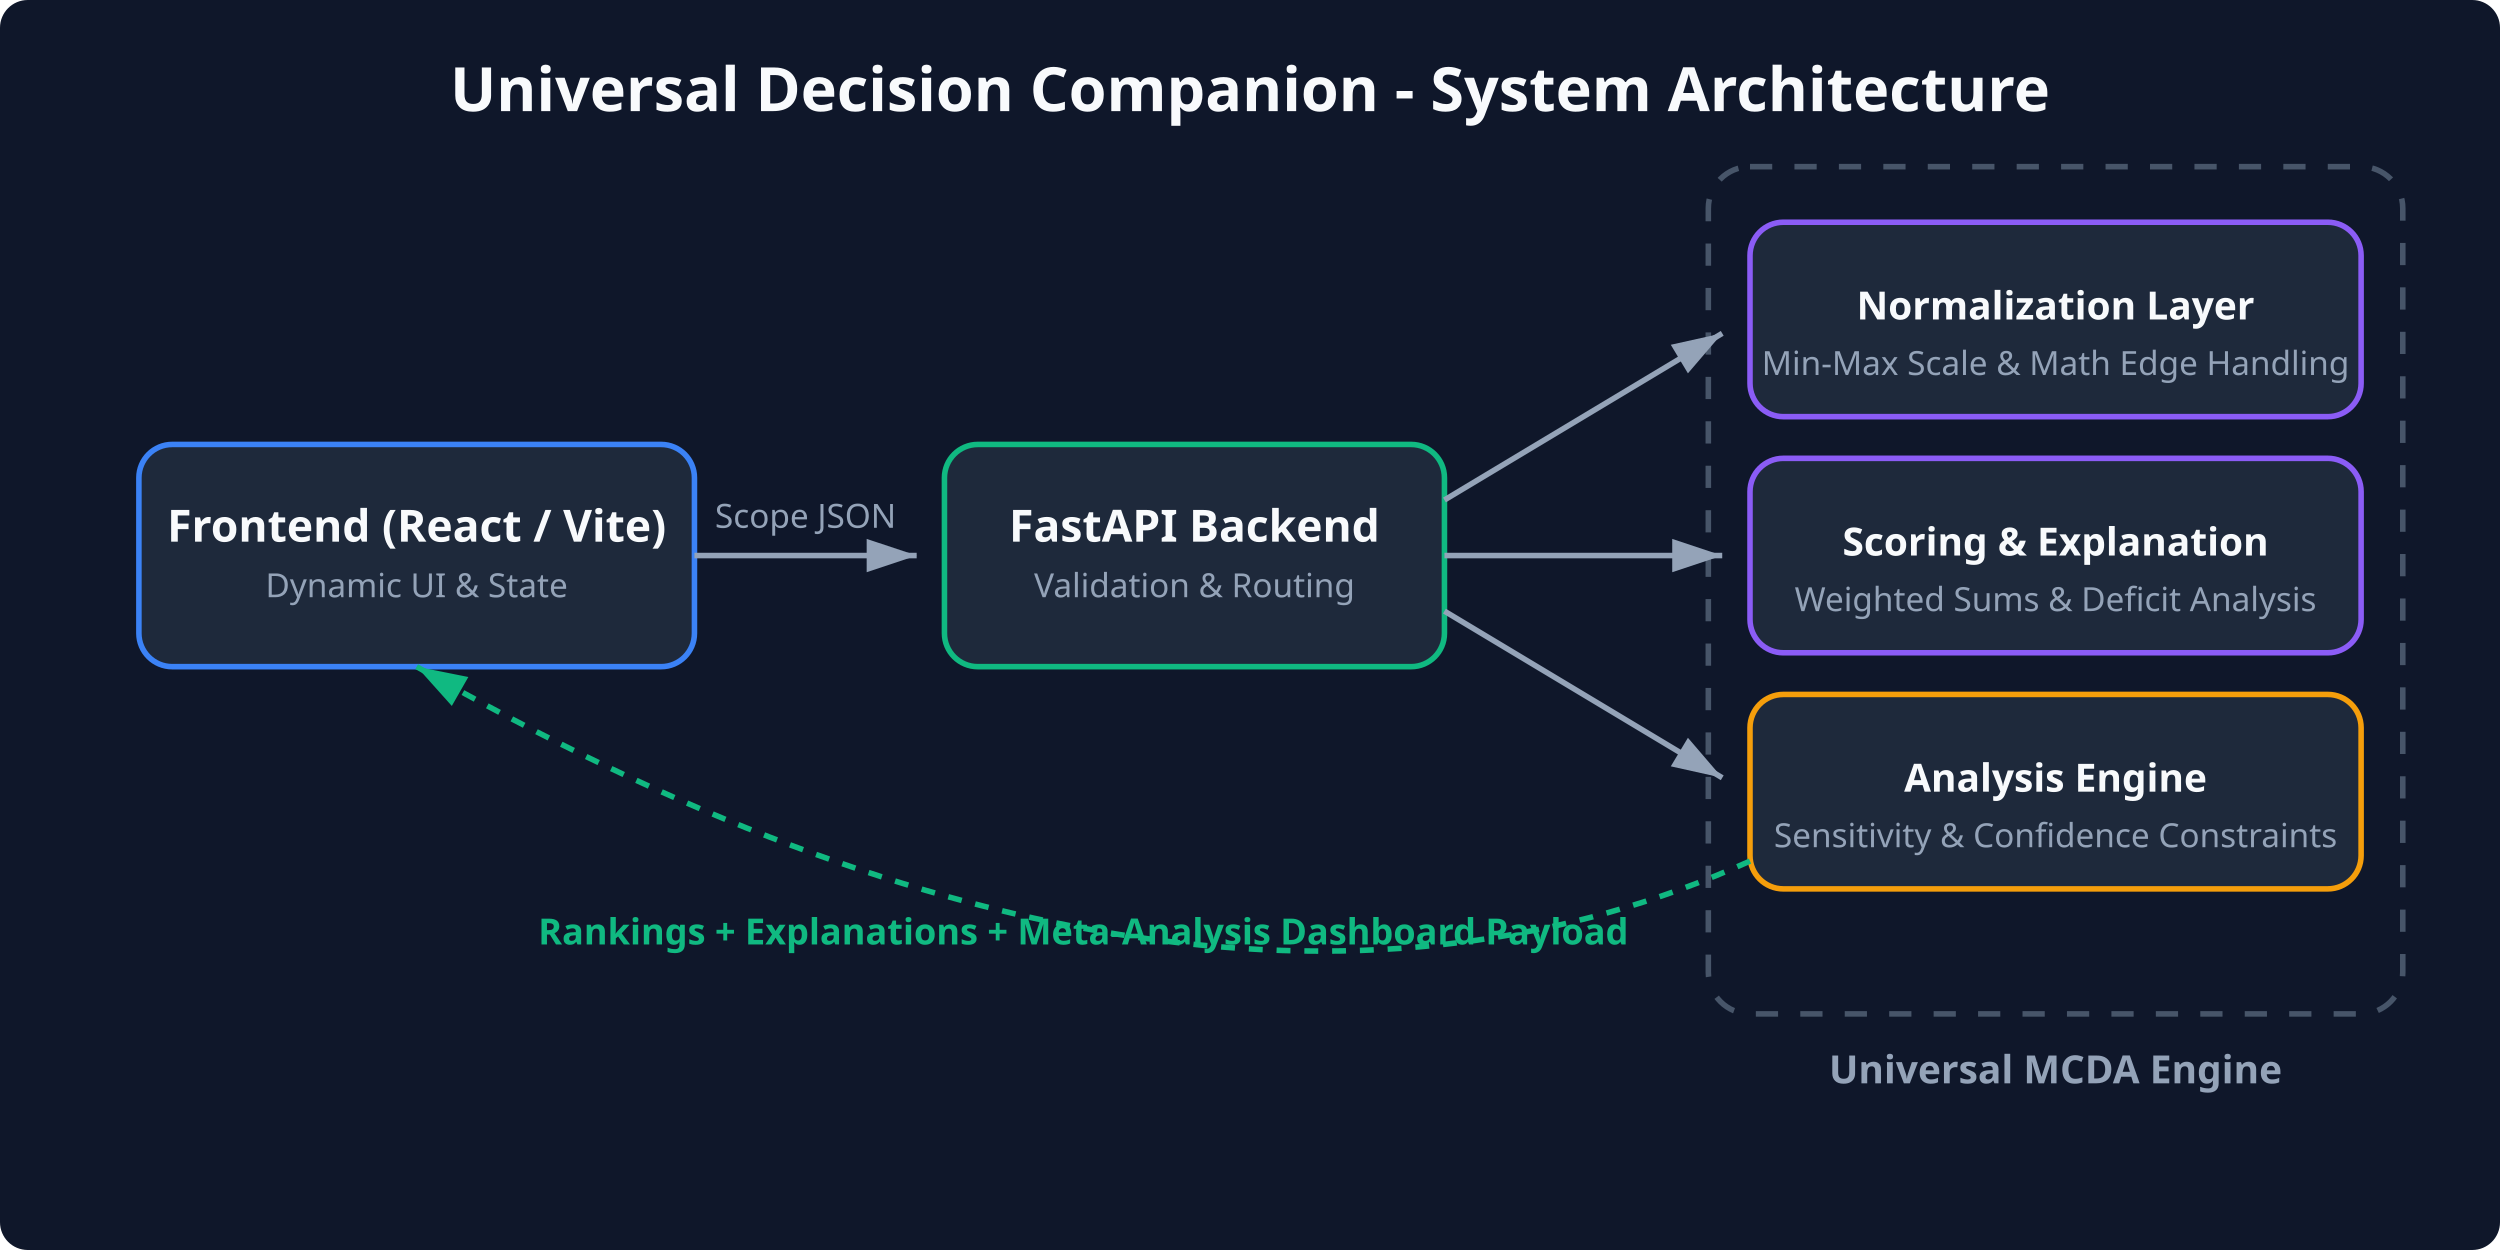
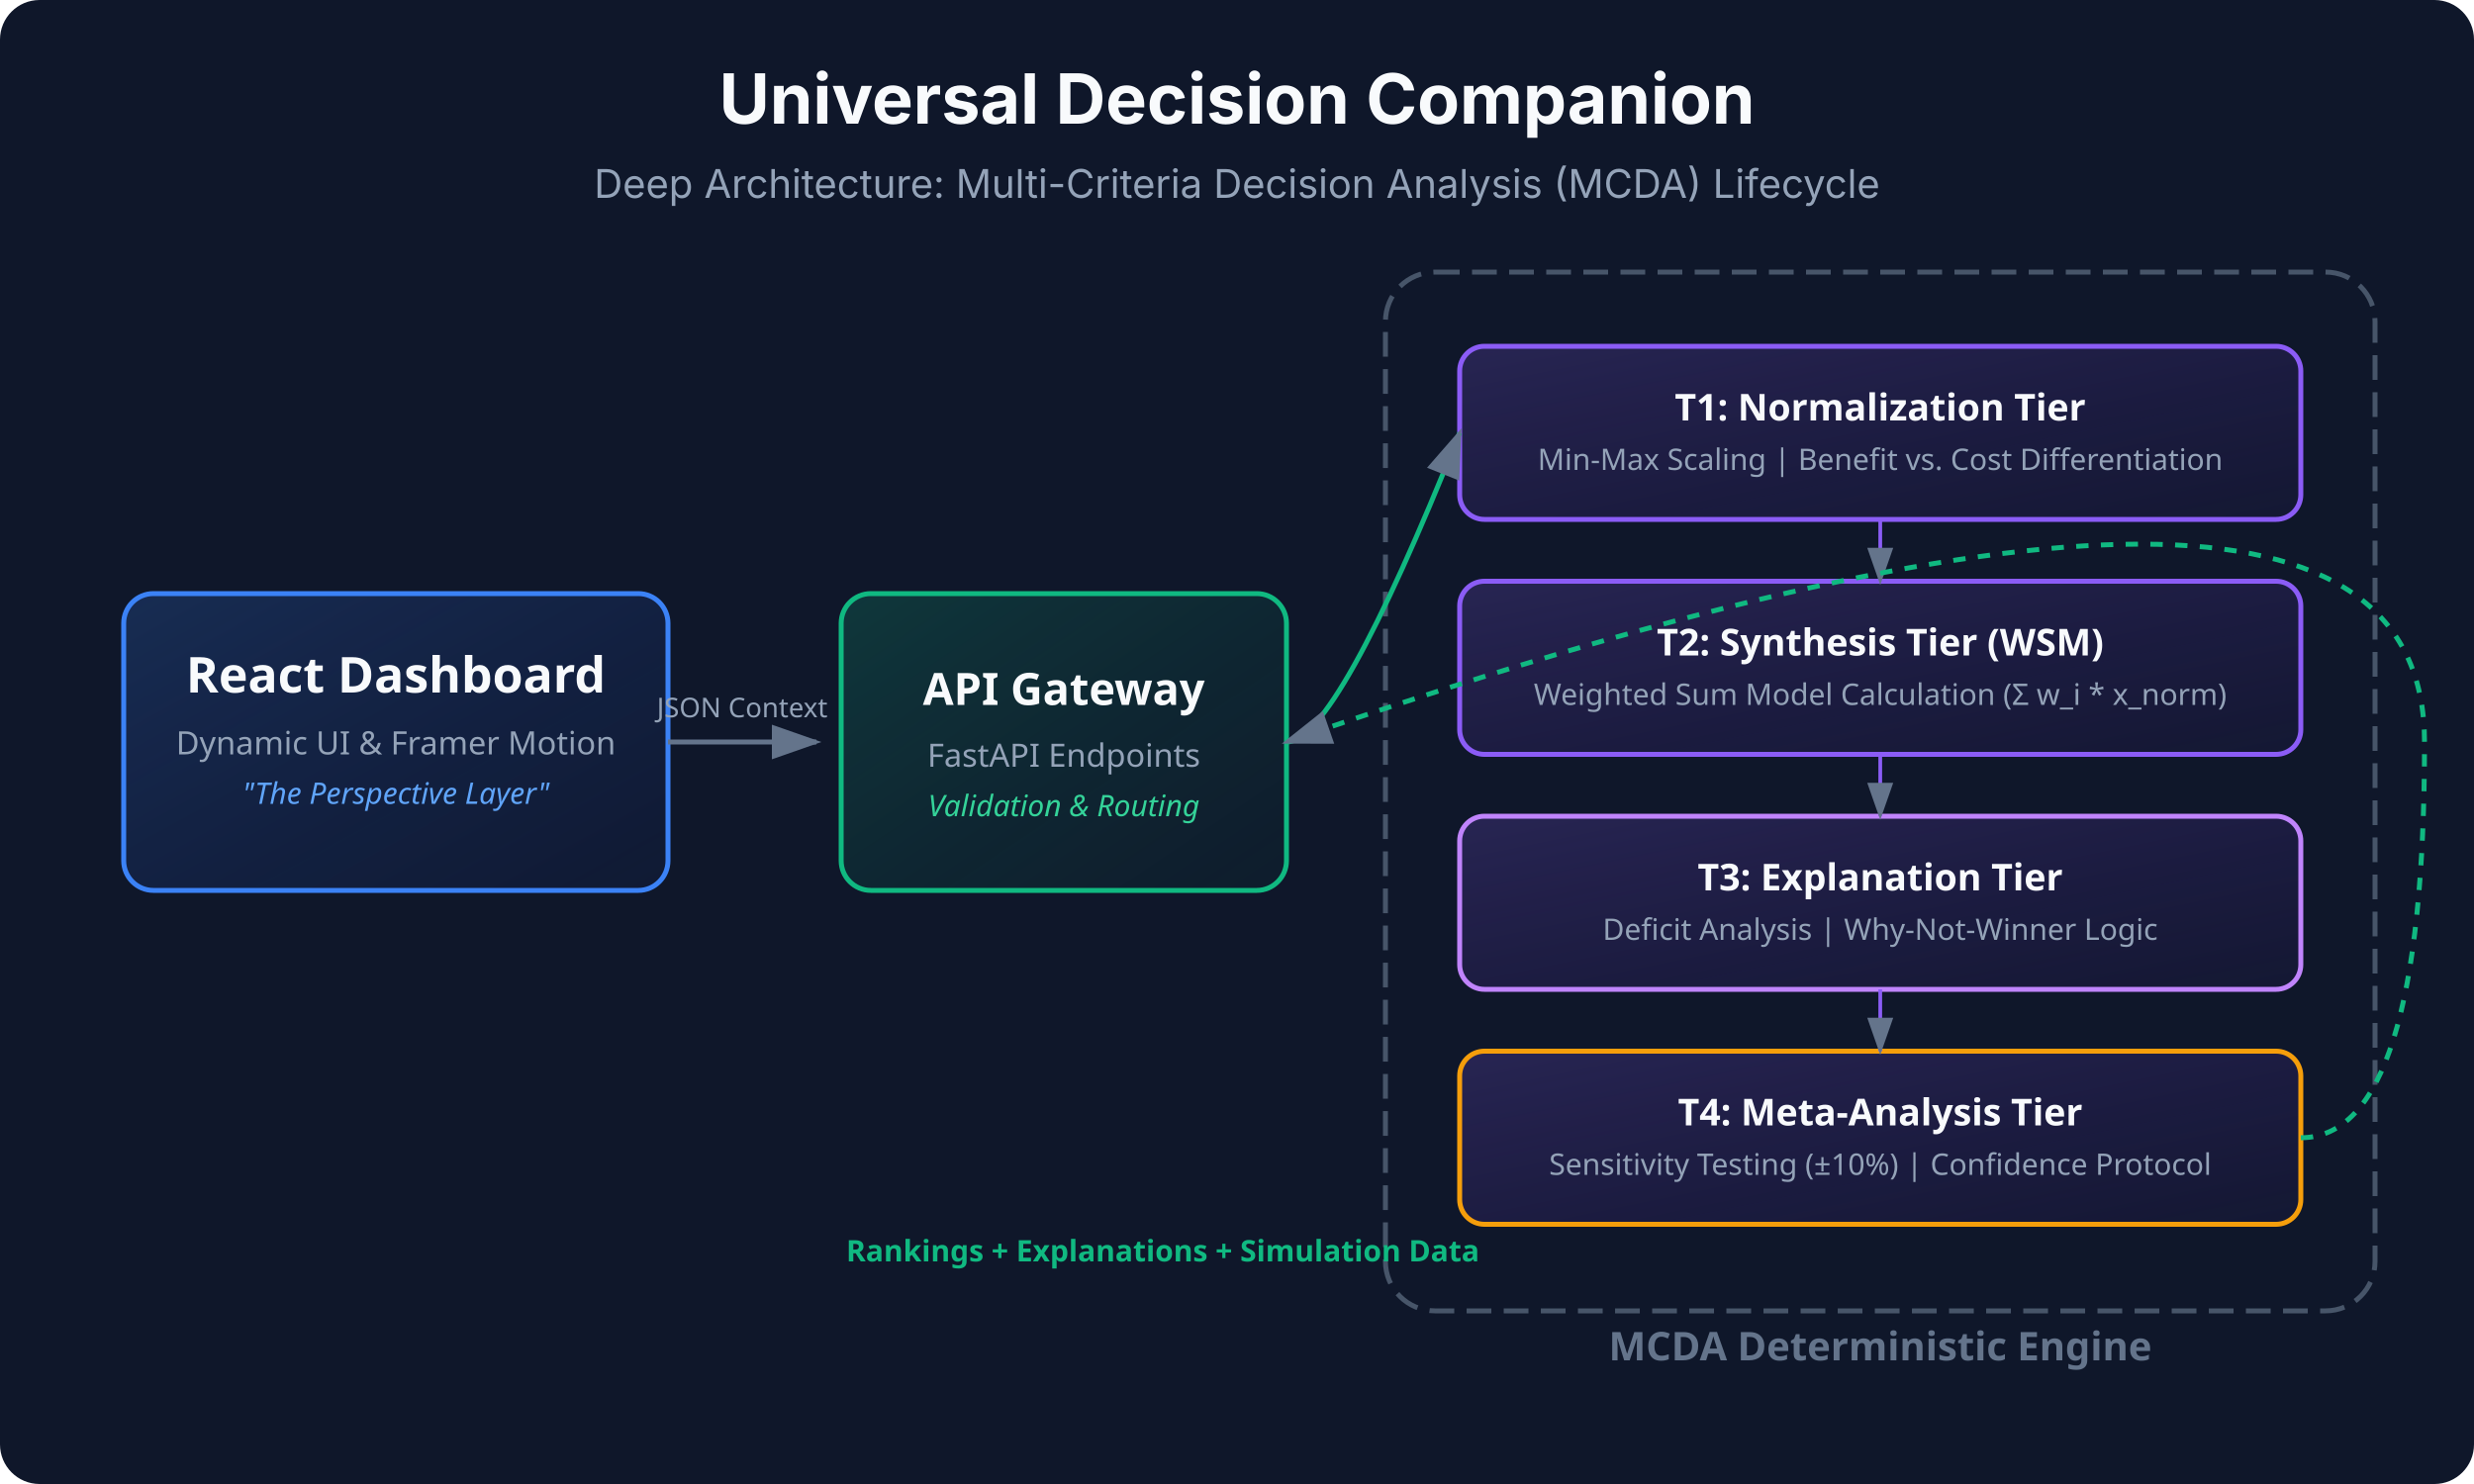
- <svg xmlns="http://www.w3.org/2000/svg" viewBox="0 0 900 450" width="100%" height="100%">
-   <rect width="900" height="450" fill="#0f172a" rx="10" />
-   <text x="450" y="40" fill="#f8fafc" font-family="sans-serif" font-size="22" font-weight="bold" text-anchor="middle">Universal Decision Companion - System Architecture</text>
+ <svg xmlns="http://www.w3.org/2000/svg" viewBox="0 0 1000 600" width="100%" height="100%">
  <defs>
-     <marker id="arrow" markerWidth="10" markerHeight="10" refX="9" refY="3" orient="auto" markerUnits="strokeWidth">
-       <path d="M0,0 L0,6 L9,3 z" fill="#94a3b8" />
+     <linearGradient id="blueGrad" x1="0%" y1="0%" x2="100%" y2="100%">
+       <stop offset="0%" style="stop-color:#3b82f6;stop-opacity:0.2" />
+       <stop offset="100%" style="stop-color:#1d4ed8;stop-opacity:0.05" />
+     </linearGradient>
+     <linearGradient id="purpleGrad" x1="0%" y1="0%" x2="100%" y2="100%">
+       <stop offset="0%" style="stop-color:#8b5cf6;stop-opacity:0.2" />
+       <stop offset="100%" style="stop-color:#6d28d9;stop-opacity:0.05" />
+     </linearGradient>
+     <linearGradient id="emeraldGrad" x1="0%" y1="0%" x2="100%" y2="100%">
+       <stop offset="0%" style="stop-color:#10b981;stop-opacity:0.2" />
+       <stop offset="100%" style="stop-color:#047857;stop-opacity:0.05" />
+     </linearGradient>
+     <marker id="arrowhead" markerWidth="10" markerHeight="7" refX="9" refY="3.5" orient="auto">
+       <polygon points="0 0, 10 3.5, 0 7" fill="#64748b" />
    </marker>
-     <marker id="arrow-green" markerWidth="10" markerHeight="10" refX="9" refY="3" orient="auto" markerUnits="strokeWidth">
-       <path d="M0,0 L0,6 L9,3 z" fill="#10b981" />
-     </marker>
+     <filter id="glow">
+       <feGaussianBlur stdDeviation="2.5" result="coloredBlur" />
+       <feMerge>
+         <feMergeNode in="coloredBlur" />
+         <feMergeNode in="SourceGraphic" />
+       </feMerge>
+     </filter>
  </defs>
-   <rect x="615" y="60" width="250" height="305" rx="15" fill="none" stroke="#475569" stroke-width="2" stroke-dasharray="8,8" />
-   <text x="740" y="390" fill="#94a3b8" font-family="sans-serif" font-size="14" font-weight="bold" text-anchor="middle">Universal MCDA Engine</text>
-   <rect x="50" y="160" width="200" height="80" rx="12" fill="#1e293b" stroke="#3b82f6" stroke-width="2" />
-   <text x="150" y="195" fill="#f8fafc" font-family="sans-serif" font-size="16" font-weight="bold" text-anchor="middle">Frontend (React / Vite)</text>
-   <text x="150" y="215" fill="#94a3b8" font-family="sans-serif" font-size="12" text-anchor="middle">Dynamic UI &amp; State</text>
-   <line x1="250" y1="200" x2="330" y2="200" stroke="#94a3b8" stroke-width="2" marker-end="url(#arrow)" />
-   <text x="290" y="190" fill="#94a3b8" font-family="sans-serif" font-size="12" text-anchor="middle">Scope JSON</text>
-   <rect x="340" y="160" width="180" height="80" rx="12" fill="#1e293b" stroke="#10b981" stroke-width="2" />
-   <text x="430" y="195" fill="#f8fafc" font-family="sans-serif" font-size="16" font-weight="bold" text-anchor="middle">FastAPI Backend</text>
-   <text x="430" y="215" fill="#94a3b8" font-family="sans-serif" font-size="12" text-anchor="middle">Validation &amp; Routing</text>
-   <line x1="520" y1="180" x2="620" y2="120" stroke="#94a3b8" stroke-width="2" marker-end="url(#arrow)" />
-   <line x1="520" y1="220" x2="620" y2="280" stroke="#94a3b8" stroke-width="2" marker-end="url(#arrow)" />
-   <line x1="520" y1="200" x2="620" y2="200" stroke="#94a3b8" stroke-width="2" marker-end="url(#arrow)" />
-   <rect x="630" y="80" width="220" height="70" rx="12" fill="#1e293b" stroke="#8b5cf6" stroke-width="2" />
-   <text x="740" y="115" fill="#f8fafc" font-family="sans-serif" font-size="14" font-weight="bold" text-anchor="middle">Normalization Layer</text>
-   <text x="740" y="135" fill="#94a3b8" font-family="sans-serif" font-size="12" text-anchor="middle">Min-Max Scale &amp; Math Edge Handling</text>
-   <rect x="630" y="165" width="220" height="70" rx="12" fill="#1e293b" stroke="#8b5cf6" stroke-width="2" />
-   <text x="740" y="200" fill="#f8fafc" font-family="sans-serif" font-size="14" font-weight="bold" text-anchor="middle">Scoring &amp; Explanation</text>
-   <text x="740" y="220" fill="#94a3b8" font-family="sans-serif" font-size="12" text-anchor="middle">Weighted Sums &amp; Deficit Analysis</text>
-   <rect x="630" y="250" width="220" height="70" rx="12" fill="#1e293b" stroke="#f59e0b" stroke-width="2" />
-   <text x="740" y="285" fill="#f8fafc" font-family="sans-serif" font-size="14" font-weight="bold" text-anchor="middle">Analysis Engine</text>
-   <text x="740" y="305" fill="#94a3b8" font-family="sans-serif" font-size="12" text-anchor="middle">Sensitivity &amp; Confidence Constraints</text>
-   <path d="M 630 310 Q 430 400 150 240" fill="none" stroke="#10b981" stroke-width="2" stroke-dasharray="5,5" marker-end="url(#arrow-green)" />
-   <text x="390" y="340" fill="#10b981" font-family="sans-serif" font-size="13" font-weight="bold" text-anchor="middle">Rankings + Explanations + Meta-Analysis Dashboard Payload</text>
+   <rect width="1000" height="600" fill="#0f172a" rx="16" />
+   <text x="500" y="50" fill="#f8fafc" font-family="Inter, sans-serif" font-size="28" font-weight="bold" text-anchor="middle">Universal Decision Companion</text>
+   <text x="500" y="80" fill="#94a3b8" font-family="Inter, sans-serif" font-size="16" text-anchor="middle">Deep Architecture: Multi-Criteria Decision Analysis (MCDA) Lifecycle</text>
+   <rect x="50" y="240" width="220" height="120" rx="12" fill="url(#blueGrad)" stroke="#3b82f6" stroke-width="2" />
+   <text x="160" y="280" fill="#f8fafc" font-family="sans-serif" font-size="20" font-weight="bold" text-anchor="middle">React Dashboard</text>
+   <text x="160" y="305" fill="#94a3b8" font-family="sans-serif" font-size="13" text-anchor="middle">Dynamic UI &amp; Framer Motion</text>
+   <text x="160" y="325" fill="#60a5fa" font-family="sans-serif" font-size="12" font-style="italic" text-anchor="middle">"The Perspective Layer"</text>
+   <path d="M 270 300 L 330 300" stroke="#64748b" stroke-width="2" fill="none" marker-end="url(#arrowhead)" />
+   <text x="300" y="290" fill="#94a3b8" font-family="sans-serif" font-size="11" text-anchor="middle">JSON Context</text>
+   <rect x="340" y="240" width="180" height="120" rx="12" fill="url(#emeraldGrad)" stroke="#10b981" stroke-width="2" />
+   <text x="430" y="285" fill="#f8fafc" font-family="sans-serif" font-size="18" font-weight="bold" text-anchor="middle">API Gateway</text>
+   <text x="430" y="310" fill="#94a3b8" font-family="sans-serif" font-size="13" text-anchor="middle">FastAPI Endpoints</text>
+   <text x="430" y="330" fill="#34d399" font-family="sans-serif" font-size="12" font-style="italic" text-anchor="middle">Validation &amp; Routing</text>
+   <rect x="560" y="110" width="400" height="420" rx="20" fill="none" stroke="#475569" stroke-width="2" stroke-dasharray="10,5" />
+   <text x="760" y="550" fill="#64748b" font-family="sans-serif" font-size="16" font-weight="bold" text-anchor="middle">MCDA Deterministic Engine</text>
+   <rect x="590" y="140" width="340" height="70" rx="10" fill="url(#purpleGrad)" stroke="#8b5cf6" stroke-width="2" />
+   <text x="760" y="170" fill="#f8fafc" font-family="sans-serif" font-size="15" font-weight="bold" text-anchor="middle">T1: Normalization Tier</text>
+   <text x="760" y="190" fill="#94a3b8" font-family="sans-serif" font-size="12" text-anchor="middle">Min-Max Scaling | Benefit vs. Cost Differentiation</text>
+   <rect x="590" y="235" width="340" height="70" rx="10" fill="url(#purpleGrad)" stroke="#8b5cf6" stroke-width="2" />
+   <text x="760" y="265" fill="#f8fafc" font-family="sans-serif" font-size="15" font-weight="bold" text-anchor="middle">T2: Synthesis Tier (WSM)</text>
+   <text x="760" y="285" fill="#94a3b8" font-family="sans-serif" font-size="12" text-anchor="middle">Weighted Sum Model Calculation (Σ w_i * x_norm)</text>
+   <rect x="590" y="330" width="340" height="70" rx="10" fill="url(#purpleGrad)" stroke="#c084fc" stroke-width="2" />
+   <text x="760" y="360" fill="#f8fafc" font-family="sans-serif" font-size="15" font-weight="bold" text-anchor="middle">T3: Explanation Tier</text>
+   <text x="760" y="380" fill="#94a3b8" font-family="sans-serif" font-size="12" text-anchor="middle">Deficit Analysis | Why-Not-Winner Logic</text>
+   <rect x="590" y="425" width="340" height="70" rx="10" fill="url(#purpleGrad)" stroke="#f59e0b" stroke-width="2" />
+   <text x="760" y="455" fill="#f8fafc" font-family="sans-serif" font-size="15" font-weight="bold" text-anchor="middle">T4: Meta-Analysis Tier</text>
+   <text x="760" y="475" fill="#94a3b8" font-family="sans-serif" font-size="12" text-anchor="middle">Sensitivity Testing (±10%) | Confidence Protocol</text>
+   <path d="M 760 210 L 760 235" stroke="#8b5cf6" stroke-width="1.5" fill="none" marker-end="url(#arrowhead)" />
+   <path d="M 760 305 L 760 330" stroke="#8b5cf6" stroke-width="1.5" fill="none" marker-end="url(#arrowhead)" />
+   <path d="M 760 400 L 760 425" stroke="#8b5cf6" stroke-width="1.5" fill="none" marker-end="url(#arrowhead)" />
+   <path d="M 520 300 Q 540 300 590 175" stroke="#10b981" stroke-width="2" fill="none" marker-end="url(#arrowhead)" />
+   <path d="M 930 460 Q 980 460 980 300 T 520 300" stroke="#10b981" stroke-width="2" fill="none" stroke-dasharray="5,5" marker-end="url(#arrowhead)" />
+   <text x="470" y="510" fill="#10b981" font-family="sans-serif" font-size="12" font-weight="bold" text-anchor="middle">Rankings + Explanations + Simulation Data</text>
</svg>
